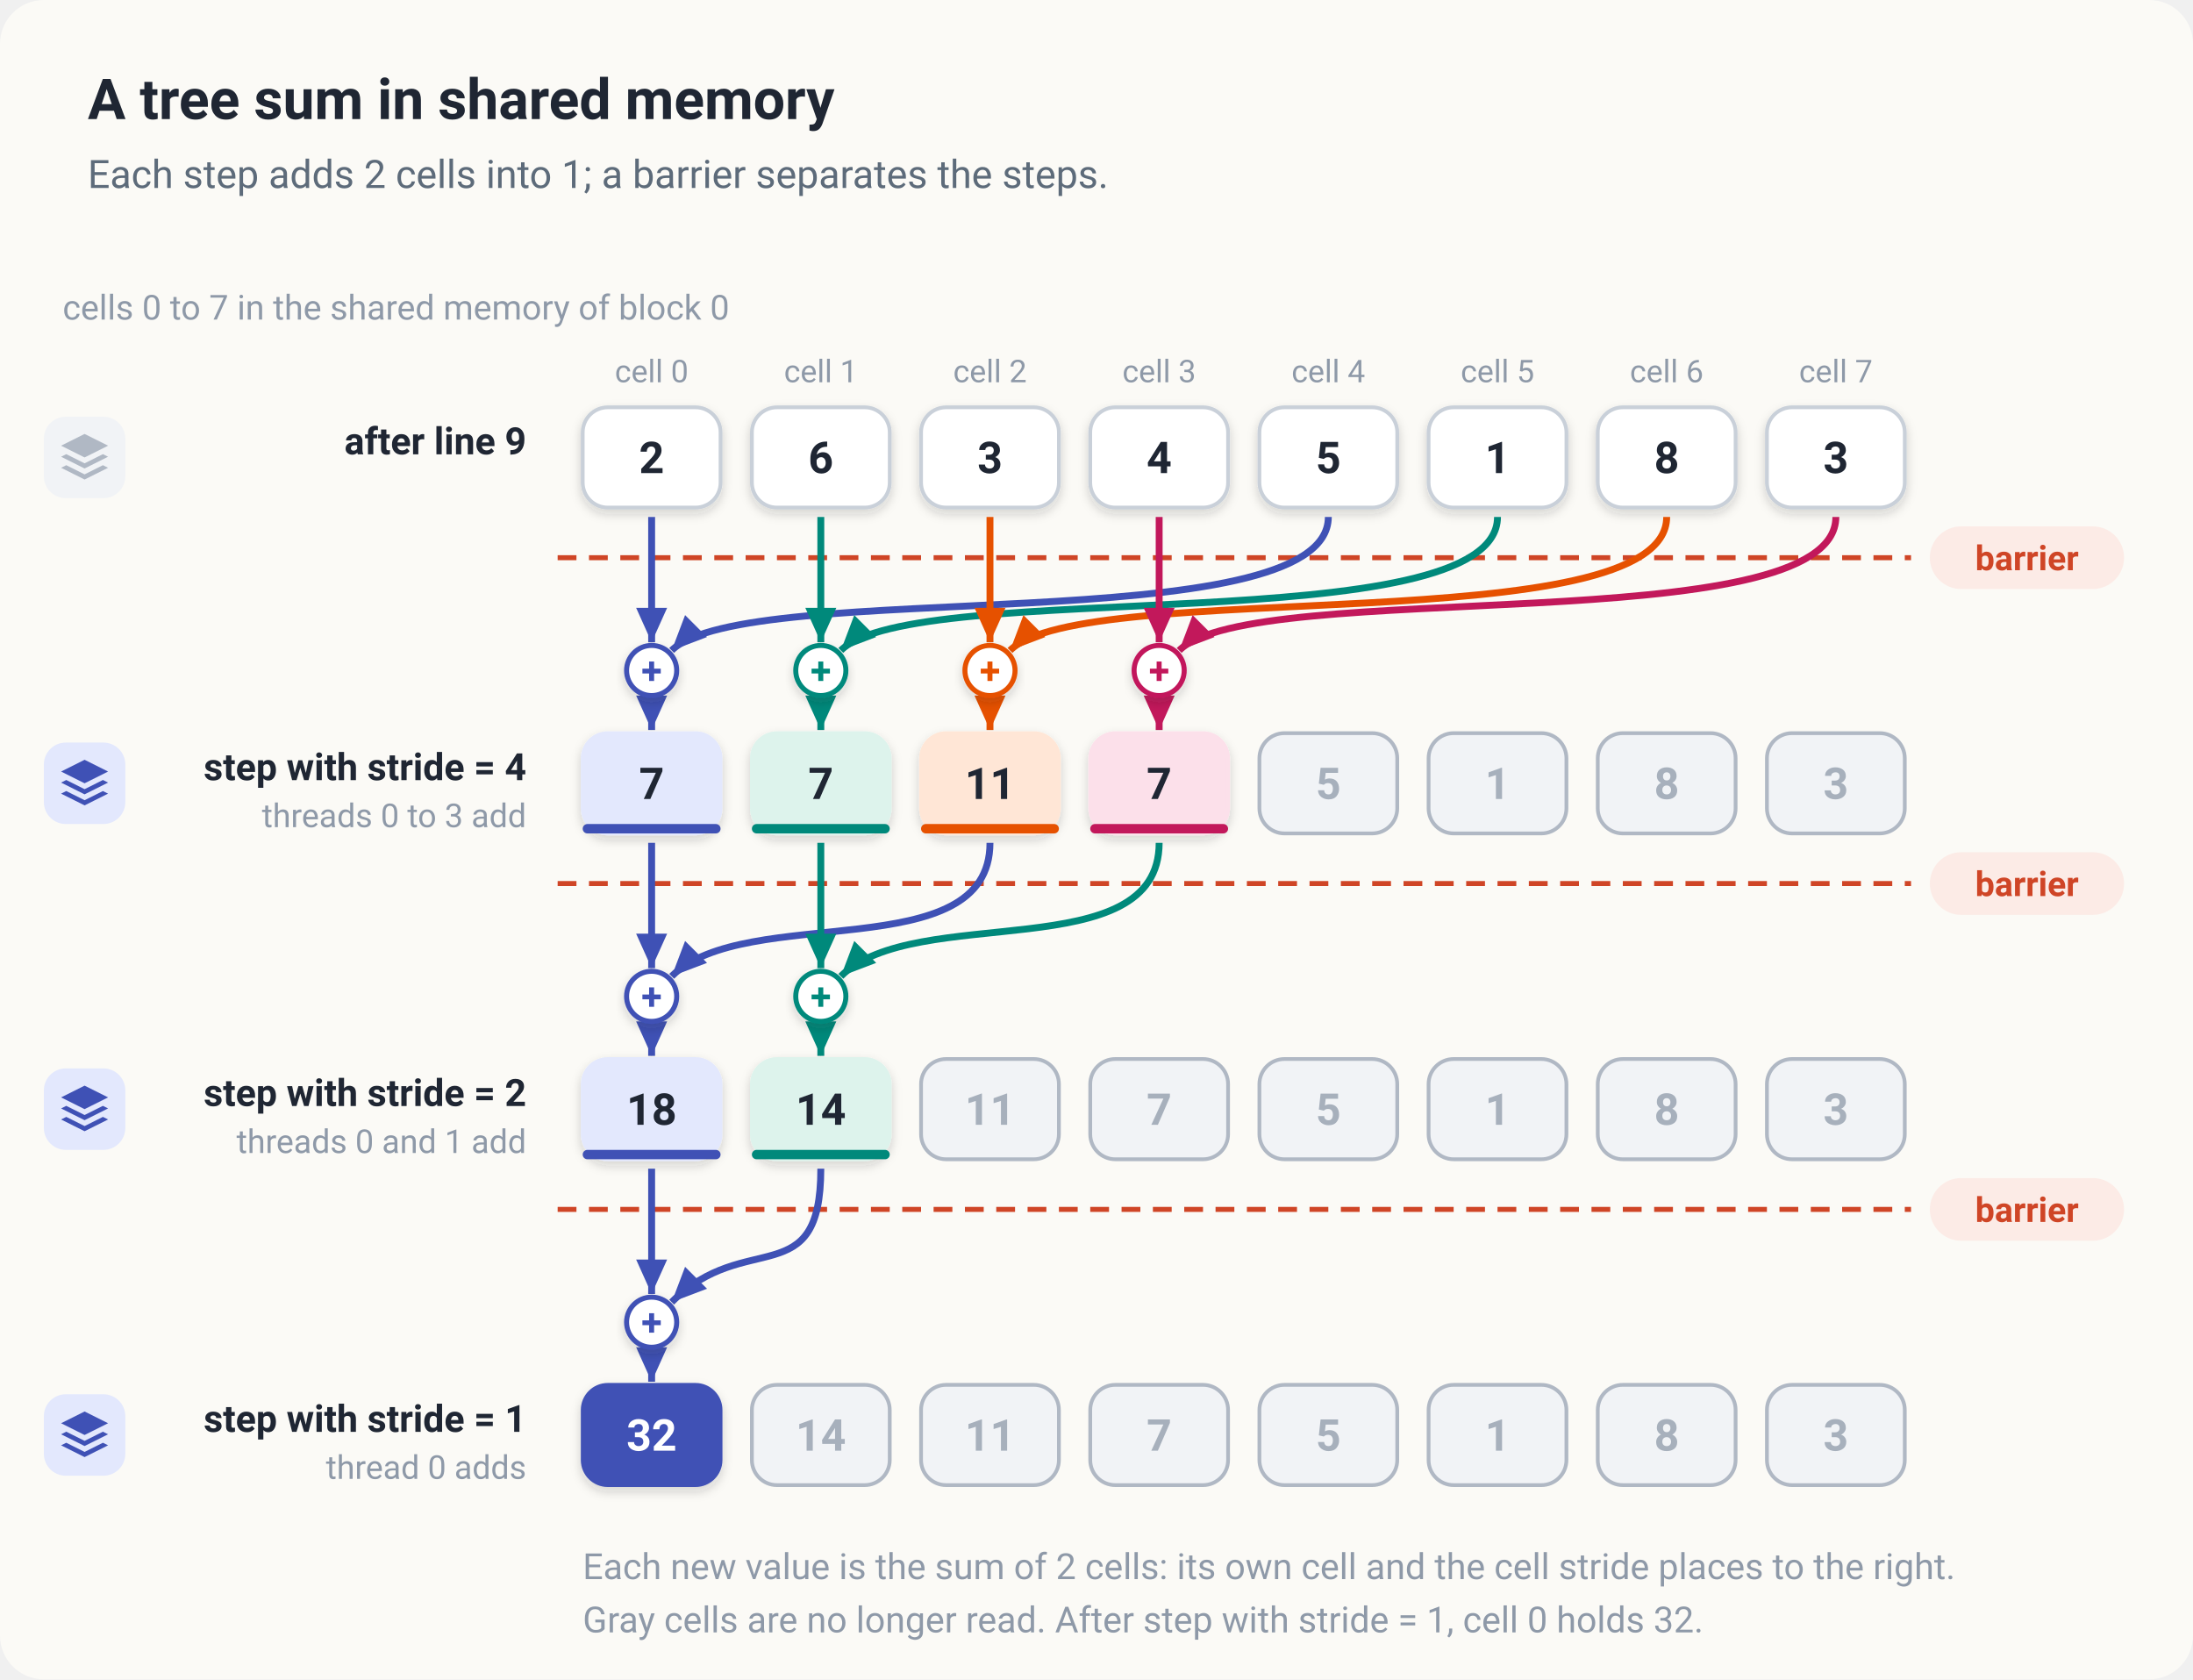
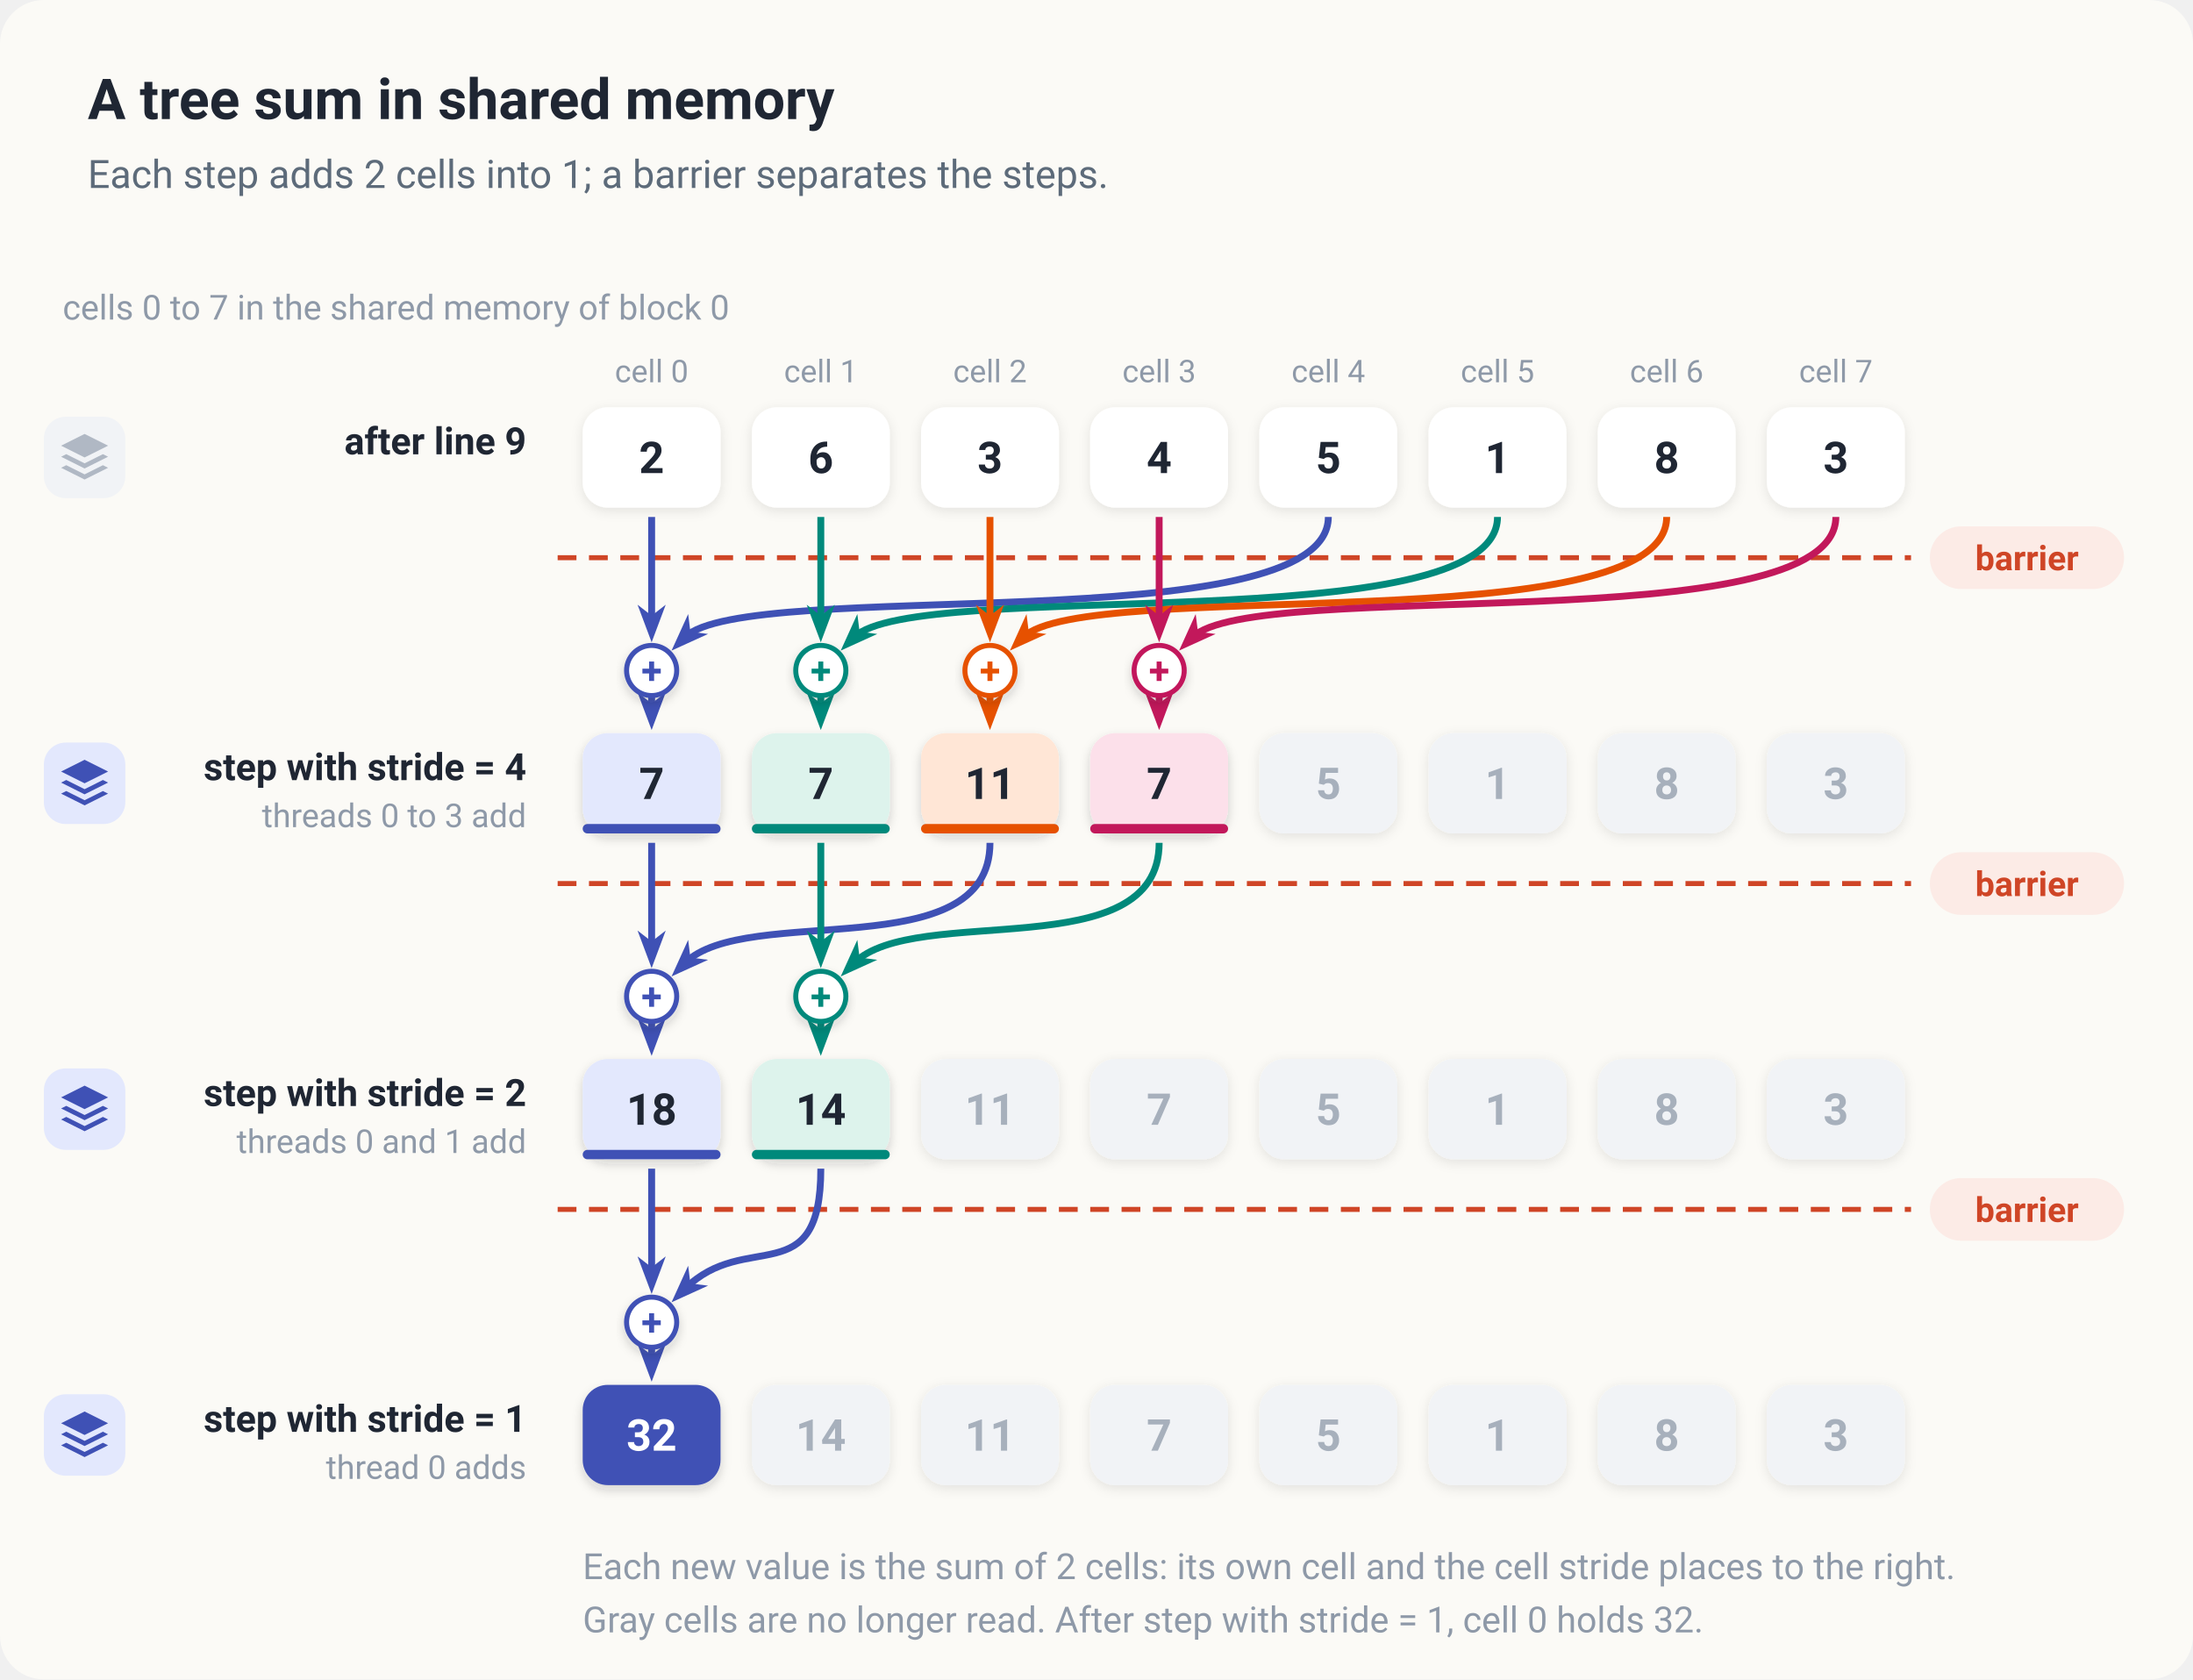
<svg xmlns="http://www.w3.org/2000/svg" viewBox="0 0 700 536" width="700" height="536" role="img" aria-label="The tree in the shared memory of block 0. The 8 cells start as 2, 6, 3, 4, 5, 1, 8, 3. In step with stride = 4, threads 0 to 3 each add 2 cells, its own cell and cell threadIdx.x + 4, into its own cell, giving 2 + 5 = 7, 6 + 1 = 7, 3 + 8 = 11 and 4 + 3 = 7. In step with stride = 2, threads 0 and 1 give 7 + 11 = 18 and 7 + 7 = 14. In step with stride = 1, thread 0 gives 18 + 14 = 32. Two arrows lead into every new value, and a barrier separates the steps.">
+   <defs>
+     <filter id="m3-shadow" x="-10%" y="-20%" width="120%" height="160%">
+       <feDropShadow dx="0" dy="1" stdDeviation="1" flood-color="#000" flood-opacity="0.18" />
+       <feDropShadow dx="0" dy="1" stdDeviation="2" flood-color="#000" flood-opacity="0.10" />
+     </filter>
+   </defs>
  <style>
    text { font-family: Roboto, Inter, "Segoe UI", "Helvetica Neue", Arial, sans-serif; }
    .mono { font-family: "JetBrains Mono", "SF Mono", Menlo, Consolas, monospace; }
  </style>
  <defs>
-     <marker id="m-hi" viewBox="0 0 10 10" refX="10" refY="5" markerUnits="userSpaceOnUse" markerWidth="11" markerHeight="11" orient="auto">
-       <path d="M0,0.5 L10,5 L0,9.5 Z" fill="#3F51B5" />
+     <marker id="m-hi" viewBox="0 0 12 9" refX="6" refY="4.5" markerUnits="userSpaceOnUse" markerWidth="12" markerHeight="9" orient="auto">
+       <path d="M0,0 L12,4.5 L0,9 L3.5,4.5 Z" fill="#3F51B5" />
    </marker>
-     <marker id="m-grey" viewBox="0 0 10 10" refX="10" refY="5" markerUnits="userSpaceOnUse" markerWidth="11" markerHeight="11" orient="auto">
-       <path d="M0,0.5 L10,5 L0,9.5 Z" fill="#8E99A8" />
+     <marker id="m-grey" viewBox="0 0 12 9" refX="6" refY="4.5" markerUnits="userSpaceOnUse" markerWidth="12" markerHeight="9" orient="auto">
+       <path d="M0,0 L12,4.5 L0,9 L3.5,4.5 Z" fill="#8E99A8" />
    </marker>
-     <marker id="m-red" viewBox="0 0 10 10" refX="10" refY="5" markerUnits="userSpaceOnUse" markerWidth="11" markerHeight="11" orient="auto">
-       <path d="M0,0.5 L10,5 L0,9.5 Z" fill="#C2412D" />
+     <marker id="m-red" viewBox="0 0 12 9" refX="6" refY="4.5" markerUnits="userSpaceOnUse" markerWidth="12" markerHeight="9" orient="auto">
+       <path d="M0,0 L12,4.5 L0,9 L3.5,4.5 Z" fill="#C2412D" />
    </marker>
-     <marker id="m-ink" viewBox="0 0 10 10" refX="10" refY="5" markerUnits="userSpaceOnUse" markerWidth="11" markerHeight="11" orient="auto">
-       <path d="M0,0.5 L10,5 L0,9.5 Z" fill="#1F2633" />
+     <marker id="m-ink" viewBox="0 0 12 9" refX="6" refY="4.5" markerUnits="userSpaceOnUse" markerWidth="12" markerHeight="9" orient="auto">
+       <path d="M0,0 L12,4.5 L0,9 L3.5,4.5 Z" fill="#1F2633" />
    </marker>
-     <marker id="m-green" viewBox="0 0 10 10" refX="10" refY="5" markerUnits="userSpaceOnUse" markerWidth="11" markerHeight="11" orient="auto">
-       <path d="M0,0.5 L10,5 L0,9.5 Z" fill="#2E8B57" />
+     <marker id="m-green" viewBox="0 0 12 9" refX="6" refY="4.5" markerUnits="userSpaceOnUse" markerWidth="12" markerHeight="9" orient="auto">
+       <path d="M0,0 L12,4.5 L0,9 L3.5,4.5 Z" fill="#2E8B57" />
    </marker>
-     <marker id="m-blue" viewBox="0 0 10 10" refX="10" refY="5" markerUnits="userSpaceOnUse" markerWidth="11" markerHeight="11" orient="auto">
-       <path d="M0,0.5 L10,5 L0,9.5 Z" fill="#3F51B5" />
+     <marker id="m-blue" viewBox="0 0 12 9" refX="6" refY="4.5" markerUnits="userSpaceOnUse" markerWidth="12" markerHeight="9" orient="auto">
+       <path d="M0,0 L12,4.5 L0,9 L3.5,4.5 Z" fill="#3F51B5" />
    </marker>
-     <marker id="m-mint" viewBox="0 0 10 10" refX="10" refY="5" markerUnits="userSpaceOnUse" markerWidth="11" markerHeight="11" orient="auto">
-       <path d="M0,0.5 L10,5 L0,9.5 Z" fill="#00897B" />
+     <marker id="m-mint" viewBox="0 0 12 9" refX="6" refY="4.5" markerUnits="userSpaceOnUse" markerWidth="12" markerHeight="9" orient="auto">
+       <path d="M0,0 L12,4.5 L0,9 L3.5,4.5 Z" fill="#00897B" />
    </marker>
-     <marker id="m-peach" viewBox="0 0 10 10" refX="10" refY="5" markerUnits="userSpaceOnUse" markerWidth="11" markerHeight="11" orient="auto">
-       <path d="M0,0.5 L10,5 L0,9.5 Z" fill="#E65100" />
+     <marker id="m-peach" viewBox="0 0 12 9" refX="6" refY="4.5" markerUnits="userSpaceOnUse" markerWidth="12" markerHeight="9" orient="auto">
+       <path d="M0,0 L12,4.5 L0,9 L3.5,4.5 Z" fill="#E65100" />
    </marker>
-     <marker id="m-pink" viewBox="0 0 10 10" refX="10" refY="5" markerUnits="userSpaceOnUse" markerWidth="11" markerHeight="11" orient="auto">
-       <path d="M0,0.5 L10,5 L0,9.5 Z" fill="#C2185B" />
+     <marker id="m-pink" viewBox="0 0 12 9" refX="6" refY="4.5" markerUnits="userSpaceOnUse" markerWidth="12" markerHeight="9" orient="auto">
+       <path d="M0,0 L12,4.5 L0,9 L3.5,4.5 Z" fill="#C2185B" />
    </marker>
    <filter id="elev" x="-20%" y="-20%" width="140%" height="160%">
      <feDropShadow dx="0" dy="1.5" stdDeviation="1.6" flood-color="#1F2633" flood-opacity="0.18" />
    </filter>
  </defs>
  <rect width="700" height="536" rx="14" fill="#FBFAF6" />
  <text x="28.0" y="38.0" font-size="18" fill="#1F2633" text-anchor="start" font-weight="700" xml:space="preserve">A tree sum in shared memory</text>
  <text x="28.0" y="60.0" font-size="12.5" fill="#5D6B7A" text-anchor="start" font-weight="400" xml:space="preserve">Each step adds 2 cells into 1; a barrier separates the steps.</text>
  <g transform="translate(0,78)">
    <text x="20.0" y="24.0" font-size="11" fill="#8E99A8" text-anchor="start" font-weight="400" xml:space="preserve">cells 0 to 7 in the shared memory of block 0</text>
    <text x="208.0" y="44.0" font-size="10" fill="#8E99A8" text-anchor="middle" font-weight="400" xml:space="preserve">cell 0</text>
    <text x="262.0" y="44.0" font-size="10" fill="#8E99A8" text-anchor="middle" font-weight="400" xml:space="preserve">cell 1</text>
    <text x="316.0" y="44.0" font-size="10" fill="#8E99A8" text-anchor="middle" font-weight="400" xml:space="preserve">cell 2</text>
    <text x="370.0" y="44.0" font-size="10" fill="#8E99A8" text-anchor="middle" font-weight="400" xml:space="preserve">cell 3</text>
    <text x="424.0" y="44.0" font-size="10" fill="#8E99A8" text-anchor="middle" font-weight="400" xml:space="preserve">cell 4</text>
    <text x="478.0" y="44.0" font-size="10" fill="#8E99A8" text-anchor="middle" font-weight="400" xml:space="preserve">cell 5</text>
    <text x="532.0" y="44.0" font-size="10" fill="#8E99A8" text-anchor="middle" font-weight="400" xml:space="preserve">cell 6</text>
    <text x="586.0" y="44.0" font-size="10" fill="#8E99A8" text-anchor="middle" font-weight="400" xml:space="preserve">cell 7</text>
-     <rect x="186.0" y="52.0" width="44.0" height="32.0" rx="8" fill="#FFFFFF" stroke="#C9D0D9" stroke-width="1.2" filter="url(#elev)" />
+     <rect filter="url(#m3-shadow)" x="186.0" y="52.0" width="44.0" height="32.0" rx="8" fill="#FFFFFF" stroke="none" stroke-width="1.2" />
    <text x="208.0" y="73.0" font-size="14" fill="#1F2633" text-anchor="middle" font-weight="600" xml:space="preserve">2</text>
-     <rect x="240.0" y="52.0" width="44.0" height="32.0" rx="8" fill="#FFFFFF" stroke="#C9D0D9" stroke-width="1.2" filter="url(#elev)" />
+     <rect filter="url(#m3-shadow)" x="240.0" y="52.0" width="44.0" height="32.0" rx="8" fill="#FFFFFF" stroke="none" stroke-width="1.2" />
    <text x="262.0" y="73.0" font-size="14" fill="#1F2633" text-anchor="middle" font-weight="600" xml:space="preserve">6</text>
-     <rect x="294.0" y="52.0" width="44.0" height="32.0" rx="8" fill="#FFFFFF" stroke="#C9D0D9" stroke-width="1.2" filter="url(#elev)" />
+     <rect filter="url(#m3-shadow)" x="294.0" y="52.0" width="44.0" height="32.0" rx="8" fill="#FFFFFF" stroke="none" stroke-width="1.2" />
    <text x="316.0" y="73.0" font-size="14" fill="#1F2633" text-anchor="middle" font-weight="600" xml:space="preserve">3</text>
-     <rect x="348.0" y="52.0" width="44.0" height="32.0" rx="8" fill="#FFFFFF" stroke="#C9D0D9" stroke-width="1.2" filter="url(#elev)" />
+     <rect filter="url(#m3-shadow)" x="348.0" y="52.0" width="44.0" height="32.0" rx="8" fill="#FFFFFF" stroke="none" stroke-width="1.2" />
    <text x="370.0" y="73.0" font-size="14" fill="#1F2633" text-anchor="middle" font-weight="600" xml:space="preserve">4</text>
-     <rect x="402.0" y="52.0" width="44.0" height="32.0" rx="8" fill="#FFFFFF" stroke="#C9D0D9" stroke-width="1.2" filter="url(#elev)" />
+     <rect filter="url(#m3-shadow)" x="402.0" y="52.0" width="44.0" height="32.0" rx="8" fill="#FFFFFF" stroke="none" stroke-width="1.2" />
    <text x="424.0" y="73.0" font-size="14" fill="#1F2633" text-anchor="middle" font-weight="600" xml:space="preserve">5</text>
-     <rect x="456.0" y="52.0" width="44.0" height="32.0" rx="8" fill="#FFFFFF" stroke="#C9D0D9" stroke-width="1.2" filter="url(#elev)" />
+     <rect filter="url(#m3-shadow)" x="456.0" y="52.0" width="44.0" height="32.0" rx="8" fill="#FFFFFF" stroke="none" stroke-width="1.2" />
    <text x="478.0" y="73.0" font-size="14" fill="#1F2633" text-anchor="middle" font-weight="600" xml:space="preserve">1</text>
-     <rect x="510.0" y="52.0" width="44.0" height="32.0" rx="8" fill="#FFFFFF" stroke="#C9D0D9" stroke-width="1.2" filter="url(#elev)" />
+     <rect filter="url(#m3-shadow)" x="510.0" y="52.0" width="44.0" height="32.0" rx="8" fill="#FFFFFF" stroke="none" stroke-width="1.2" />
    <text x="532.0" y="73.0" font-size="14" fill="#1F2633" text-anchor="middle" font-weight="600" xml:space="preserve">8</text>
-     <rect x="564.0" y="52.0" width="44.0" height="32.0" rx="8" fill="#FFFFFF" stroke="#C9D0D9" stroke-width="1.2" filter="url(#elev)" />
+     <rect filter="url(#m3-shadow)" x="564.0" y="52.0" width="44.0" height="32.0" rx="8" fill="#FFFFFF" stroke="none" stroke-width="1.2" />
    <text x="586.0" y="73.0" font-size="14" fill="#1F2633" text-anchor="middle" font-weight="600" xml:space="preserve">3</text>
    <rect x="14.0" y="55.0" width="26" height="26" rx="7" fill="#F1F3F6" />
    <path transform="translate(18.0,59.0) scale(0.75)" d="M12 2 2 7l10 5 10-5zm-7.8 8.6L2 11.7l10 5 10-5-2.2-1.1L12 14.5zm0 4.7L2 16.4l10 5 10-5-2.2-1.1L12 19.2z" fill="#B0B8C4" />
    <text x="168.0" y="67.0" font-size="12" fill="#1F2633" text-anchor="end" font-weight="700" xml:space="preserve">after line 9</text>
    <line x1="178.0" y1="100.0" x2="610.0" y2="100.0" stroke="#CF4526" stroke-width="1.6" stroke-dasharray="6 4" />
    <rect x="616.0" y="90.0" width="62" height="20" rx="10" fill="#FCEBE6" />
    <text x="647.0" y="104.0" font-size="11" fill="#CF4526" text-anchor="middle" font-weight="700" xml:space="preserve">barrier</text>
-     <path d="M208.0,87 L208.0,127" fill="none" stroke="#3F51B5" stroke-width="2.2" marker-end="url(#m-blue)" />
-     <path d="M424.0,87 C424.0,127 238.0,106.0 214.4,129.6" fill="none" stroke="#3F51B5" stroke-width="2.2" marker-end="url(#m-blue)" />
-     <path d="M208.0,144 L208.0,155" fill="none" stroke="#3F51B5" stroke-width="2.2" marker-end="url(#m-blue)" />
+     <path d="M208.0,87 L208.0,121.0" fill="none" stroke="#3F51B5" stroke-width="2.2" marker-end="url(#m-blue)" />
+     <path d="M424.0,87 C424.0,127 238.0,106.0 218.6,125.4" fill="none" stroke="#3F51B5" stroke-width="2.2" marker-end="url(#m-blue)" />
+     <path d="M208.0,144 L208.0,149.0" fill="none" stroke="#3F51B5" stroke-width="2.2" marker-end="url(#m-blue)" />
    <circle cx="208.0" cy="136.0" r="8" fill="#FFFFFF" stroke="#3F51B5" stroke-width="1.6" filter="url(#elev)" />
    <text x="208.0" y="140.2" font-size="12" fill="#3F51B5" text-anchor="middle" font-weight="700" xml:space="preserve">+</text>
-     <path d="M262.0,87 L262.0,127" fill="none" stroke="#00897B" stroke-width="2.2" marker-end="url(#m-mint)" />
-     <path d="M478.0,87 C478.0,127 292.0,106.0 268.4,129.6" fill="none" stroke="#00897B" stroke-width="2.2" marker-end="url(#m-mint)" />
-     <path d="M262.0,144 L262.0,155" fill="none" stroke="#00897B" stroke-width="2.2" marker-end="url(#m-mint)" />
+     <path d="M262.0,87 L262.0,121.0" fill="none" stroke="#00897B" stroke-width="2.2" marker-end="url(#m-mint)" />
+     <path d="M478.0,87 C478.0,127 292.0,106.0 272.6,125.4" fill="none" stroke="#00897B" stroke-width="2.2" marker-end="url(#m-mint)" />
+     <path d="M262.0,144 L262.0,149.0" fill="none" stroke="#00897B" stroke-width="2.2" marker-end="url(#m-mint)" />
    <circle cx="262.0" cy="136.0" r="8" fill="#FFFFFF" stroke="#00897B" stroke-width="1.6" filter="url(#elev)" />
    <text x="262.0" y="140.2" font-size="12" fill="#00897B" text-anchor="middle" font-weight="700" xml:space="preserve">+</text>
-     <path d="M316.0,87 L316.0,127" fill="none" stroke="#E65100" stroke-width="2.2" marker-end="url(#m-peach)" />
-     <path d="M532.0,87 C532.0,127 346.0,106.0 322.4,129.6" fill="none" stroke="#E65100" stroke-width="2.2" marker-end="url(#m-peach)" />
-     <path d="M316.0,144 L316.0,155" fill="none" stroke="#E65100" stroke-width="2.2" marker-end="url(#m-peach)" />
+     <path d="M316.0,87 L316.0,121.0" fill="none" stroke="#E65100" stroke-width="2.2" marker-end="url(#m-peach)" />
+     <path d="M532.0,87 C532.0,127 346.0,106.0 326.6,125.4" fill="none" stroke="#E65100" stroke-width="2.2" marker-end="url(#m-peach)" />
+     <path d="M316.0,144 L316.0,149.0" fill="none" stroke="#E65100" stroke-width="2.2" marker-end="url(#m-peach)" />
    <circle cx="316.0" cy="136.0" r="8" fill="#FFFFFF" stroke="#E65100" stroke-width="1.6" filter="url(#elev)" />
    <text x="316.0" y="140.2" font-size="12" fill="#E65100" text-anchor="middle" font-weight="700" xml:space="preserve">+</text>
-     <path d="M370.0,87 L370.0,127" fill="none" stroke="#C2185B" stroke-width="2.2" marker-end="url(#m-pink)" />
-     <path d="M586.0,87 C586.0,127 400.0,106.0 376.4,129.6" fill="none" stroke="#C2185B" stroke-width="2.2" marker-end="url(#m-pink)" />
-     <path d="M370.0,144 L370.0,155" fill="none" stroke="#C2185B" stroke-width="2.2" marker-end="url(#m-pink)" />
+     <path d="M370.0,87 L370.0,121.0" fill="none" stroke="#C2185B" stroke-width="2.2" marker-end="url(#m-pink)" />
+     <path d="M586.0,87 C586.0,127 400.0,106.0 380.6,125.4" fill="none" stroke="#C2185B" stroke-width="2.2" marker-end="url(#m-pink)" />
+     <path d="M370.0,144 L370.0,149.0" fill="none" stroke="#C2185B" stroke-width="2.2" marker-end="url(#m-pink)" />
    <circle cx="370.0" cy="136.0" r="8" fill="#FFFFFF" stroke="#C2185B" stroke-width="1.6" filter="url(#elev)" />
    <text x="370.0" y="140.2" font-size="12" fill="#C2185B" text-anchor="middle" font-weight="700" xml:space="preserve">+</text>
-     <rect x="186.0" y="156.0" width="44.0" height="32.0" rx="8" fill="#E3E8FD" stroke="#E3E8FD" stroke-width="1.2" filter="url(#elev)" />
+     <rect x="186.0" y="156.0" width="44.0" height="32.0" rx="8" fill="#E3E8FD" stroke="none" stroke-width="1.2" filter="url(#elev)" />
    <rect x="186.0" y="185.0" width="44.0" height="3" rx="1.5" fill="#3F51B5" />
    <text x="208.0" y="177.0" font-size="14" fill="#1F2633" text-anchor="middle" font-weight="600" xml:space="preserve">7</text>
-     <rect x="240.0" y="156.0" width="44.0" height="32.0" rx="8" fill="#DDF3EC" stroke="#DDF3EC" stroke-width="1.2" filter="url(#elev)" />
+     <rect x="240.0" y="156.0" width="44.0" height="32.0" rx="8" fill="#DDF3EC" stroke="none" stroke-width="1.2" filter="url(#elev)" />
    <rect x="240.0" y="185.0" width="44.0" height="3" rx="1.5" fill="#00897B" />
    <text x="262.0" y="177.0" font-size="14" fill="#1F2633" text-anchor="middle" font-weight="600" xml:space="preserve">7</text>
-     <rect x="294.0" y="156.0" width="44.0" height="32.0" rx="8" fill="#FFE6D6" stroke="#FFE6D6" stroke-width="1.2" filter="url(#elev)" />
+     <rect x="294.0" y="156.0" width="44.0" height="32.0" rx="8" fill="#FFE6D6" stroke="none" stroke-width="1.2" filter="url(#elev)" />
    <rect x="294.0" y="185.0" width="44.0" height="3" rx="1.5" fill="#E65100" />
    <text x="316.0" y="177.0" font-size="14" fill="#1F2633" text-anchor="middle" font-weight="600" xml:space="preserve">11</text>
-     <rect x="348.0" y="156.0" width="44.0" height="32.0" rx="8" fill="#FCE0EA" stroke="#FCE0EA" stroke-width="1.2" filter="url(#elev)" />
+     <rect x="348.0" y="156.0" width="44.0" height="32.0" rx="8" fill="#FCE0EA" stroke="none" stroke-width="1.2" filter="url(#elev)" />
    <rect x="348.0" y="185.0" width="44.0" height="3" rx="1.5" fill="#C2185B" />
    <text x="370.0" y="177.0" font-size="14" fill="#1F2633" text-anchor="middle" font-weight="600" xml:space="preserve">7</text>
-     <rect x="402.0" y="156.0" width="44.0" height="32.0" rx="8" fill="#F1F3F6" stroke="#B0B8C4" stroke-width="1.2" />
+     <rect filter="url(#m3-shadow)" x="402.0" y="156.0" width="44.0" height="32.0" rx="8" fill="#F1F3F6" stroke="none" stroke-width="1.2" />
    <text x="424.0" y="177.0" font-size="14" fill="#A7B0BC" text-anchor="middle" font-weight="600" xml:space="preserve">5</text>
-     <rect x="456.0" y="156.0" width="44.0" height="32.0" rx="8" fill="#F1F3F6" stroke="#B0B8C4" stroke-width="1.2" />
+     <rect filter="url(#m3-shadow)" x="456.0" y="156.0" width="44.0" height="32.0" rx="8" fill="#F1F3F6" stroke="none" stroke-width="1.2" />
    <text x="478.0" y="177.0" font-size="14" fill="#A7B0BC" text-anchor="middle" font-weight="600" xml:space="preserve">1</text>
-     <rect x="510.0" y="156.0" width="44.0" height="32.0" rx="8" fill="#F1F3F6" stroke="#B0B8C4" stroke-width="1.2" />
+     <rect filter="url(#m3-shadow)" x="510.0" y="156.0" width="44.0" height="32.0" rx="8" fill="#F1F3F6" stroke="none" stroke-width="1.2" />
    <text x="532.0" y="177.0" font-size="14" fill="#A7B0BC" text-anchor="middle" font-weight="600" xml:space="preserve">8</text>
-     <rect x="564.0" y="156.0" width="44.0" height="32.0" rx="8" fill="#F1F3F6" stroke="#B0B8C4" stroke-width="1.2" />
+     <rect filter="url(#m3-shadow)" x="564.0" y="156.0" width="44.0" height="32.0" rx="8" fill="#F1F3F6" stroke="none" stroke-width="1.2" />
    <text x="586.0" y="177.0" font-size="14" fill="#A7B0BC" text-anchor="middle" font-weight="600" xml:space="preserve">3</text>
    <rect x="14.0" y="159.0" width="26" height="26" rx="7" fill="#E3E8FD" />
    <path transform="translate(18.0,163.0) scale(0.75)" d="M12 2 2 7l10 5 10-5zm-7.8 8.6L2 11.7l10 5 10-5-2.2-1.1L12 14.5zm0 4.7L2 16.4l10 5 10-5-2.2-1.1L12 19.2z" fill="#3F51B5" />
    <text x="168.0" y="171.0" font-size="12" fill="#1F2633" text-anchor="end" font-weight="700" xml:space="preserve">step with stride = 4</text>
    <text x="168.0" y="186.0" font-size="10.5" fill="#8E99A8" text-anchor="end" font-weight="400" xml:space="preserve">threads 0 to 3 add</text>
    <line x1="178.0" y1="204.0" x2="610.0" y2="204.0" stroke="#CF4526" stroke-width="1.6" stroke-dasharray="6 4" />
    <rect x="616.0" y="194.0" width="62" height="20" rx="10" fill="#FCEBE6" />
    <text x="647.0" y="208.0" font-size="11" fill="#CF4526" text-anchor="middle" font-weight="700" xml:space="preserve">barrier</text>
-     <path d="M208.0,191 L208.0,231" fill="none" stroke="#3F51B5" stroke-width="2.2" marker-end="url(#m-blue)" />
-     <path d="M316.0,191 C316.0,231 238.0,210.0 214.4,233.6" fill="none" stroke="#3F51B5" stroke-width="2.2" marker-end="url(#m-blue)" />
-     <path d="M208.0,248 L208.0,259" fill="none" stroke="#3F51B5" stroke-width="2.2" marker-end="url(#m-blue)" />
+     <path d="M208.0,191 L208.0,225.0" fill="none" stroke="#3F51B5" stroke-width="2.2" marker-end="url(#m-blue)" />
+     <path d="M316.0,191 C316.0,231 238.0,210.0 218.6,229.4" fill="none" stroke="#3F51B5" stroke-width="2.2" marker-end="url(#m-blue)" />
+     <path d="M208.0,248 L208.0,253.0" fill="none" stroke="#3F51B5" stroke-width="2.2" marker-end="url(#m-blue)" />
    <circle cx="208.0" cy="240.0" r="8" fill="#FFFFFF" stroke="#3F51B5" stroke-width="1.6" filter="url(#elev)" />
    <text x="208.0" y="244.2" font-size="12" fill="#3F51B5" text-anchor="middle" font-weight="700" xml:space="preserve">+</text>
-     <path d="M262.0,191 L262.0,231" fill="none" stroke="#00897B" stroke-width="2.2" marker-end="url(#m-mint)" />
-     <path d="M370.0,191 C370.0,231 292.0,210.0 268.4,233.6" fill="none" stroke="#00897B" stroke-width="2.2" marker-end="url(#m-mint)" />
-     <path d="M262.0,248 L262.0,259" fill="none" stroke="#00897B" stroke-width="2.2" marker-end="url(#m-mint)" />
+     <path d="M262.0,191 L262.0,225.0" fill="none" stroke="#00897B" stroke-width="2.2" marker-end="url(#m-mint)" />
+     <path d="M370.0,191 C370.0,231 292.0,210.0 272.6,229.4" fill="none" stroke="#00897B" stroke-width="2.2" marker-end="url(#m-mint)" />
+     <path d="M262.0,248 L262.0,253.0" fill="none" stroke="#00897B" stroke-width="2.2" marker-end="url(#m-mint)" />
    <circle cx="262.0" cy="240.0" r="8" fill="#FFFFFF" stroke="#00897B" stroke-width="1.6" filter="url(#elev)" />
    <text x="262.0" y="244.2" font-size="12" fill="#00897B" text-anchor="middle" font-weight="700" xml:space="preserve">+</text>
-     <rect x="186.0" y="260.0" width="44.0" height="32.0" rx="8" fill="#E3E8FD" stroke="#E3E8FD" stroke-width="1.2" filter="url(#elev)" />
+     <rect x="186.0" y="260.0" width="44.0" height="32.0" rx="8" fill="#E3E8FD" stroke="none" stroke-width="1.2" filter="url(#elev)" />
    <rect x="186.0" y="289.0" width="44.0" height="3" rx="1.5" fill="#3F51B5" />
    <text x="208.0" y="281.0" font-size="14" fill="#1F2633" text-anchor="middle" font-weight="600" xml:space="preserve">18</text>
-     <rect x="240.0" y="260.0" width="44.0" height="32.0" rx="8" fill="#DDF3EC" stroke="#DDF3EC" stroke-width="1.2" filter="url(#elev)" />
+     <rect x="240.0" y="260.0" width="44.0" height="32.0" rx="8" fill="#DDF3EC" stroke="none" stroke-width="1.2" filter="url(#elev)" />
    <rect x="240.0" y="289.0" width="44.0" height="3" rx="1.5" fill="#00897B" />
    <text x="262.0" y="281.0" font-size="14" fill="#1F2633" text-anchor="middle" font-weight="600" xml:space="preserve">14</text>
-     <rect x="294.0" y="260.0" width="44.0" height="32.0" rx="8" fill="#F1F3F6" stroke="#B0B8C4" stroke-width="1.2" />
+     <rect filter="url(#m3-shadow)" x="294.0" y="260.0" width="44.0" height="32.0" rx="8" fill="#F1F3F6" stroke="none" stroke-width="1.2" />
    <text x="316.0" y="281.0" font-size="14" fill="#A7B0BC" text-anchor="middle" font-weight="600" xml:space="preserve">11</text>
-     <rect x="348.0" y="260.0" width="44.0" height="32.0" rx="8" fill="#F1F3F6" stroke="#B0B8C4" stroke-width="1.2" />
+     <rect filter="url(#m3-shadow)" x="348.0" y="260.0" width="44.0" height="32.0" rx="8" fill="#F1F3F6" stroke="none" stroke-width="1.2" />
    <text x="370.0" y="281.0" font-size="14" fill="#A7B0BC" text-anchor="middle" font-weight="600" xml:space="preserve">7</text>
-     <rect x="402.0" y="260.0" width="44.0" height="32.0" rx="8" fill="#F1F3F6" stroke="#B0B8C4" stroke-width="1.2" />
+     <rect filter="url(#m3-shadow)" x="402.0" y="260.0" width="44.0" height="32.0" rx="8" fill="#F1F3F6" stroke="none" stroke-width="1.2" />
    <text x="424.0" y="281.0" font-size="14" fill="#A7B0BC" text-anchor="middle" font-weight="600" xml:space="preserve">5</text>
-     <rect x="456.0" y="260.0" width="44.0" height="32.0" rx="8" fill="#F1F3F6" stroke="#B0B8C4" stroke-width="1.2" />
+     <rect filter="url(#m3-shadow)" x="456.0" y="260.0" width="44.0" height="32.0" rx="8" fill="#F1F3F6" stroke="none" stroke-width="1.2" />
    <text x="478.0" y="281.0" font-size="14" fill="#A7B0BC" text-anchor="middle" font-weight="600" xml:space="preserve">1</text>
-     <rect x="510.0" y="260.0" width="44.0" height="32.0" rx="8" fill="#F1F3F6" stroke="#B0B8C4" stroke-width="1.2" />
+     <rect filter="url(#m3-shadow)" x="510.0" y="260.0" width="44.0" height="32.0" rx="8" fill="#F1F3F6" stroke="none" stroke-width="1.2" />
    <text x="532.0" y="281.0" font-size="14" fill="#A7B0BC" text-anchor="middle" font-weight="600" xml:space="preserve">8</text>
-     <rect x="564.0" y="260.0" width="44.0" height="32.0" rx="8" fill="#F1F3F6" stroke="#B0B8C4" stroke-width="1.2" />
+     <rect filter="url(#m3-shadow)" x="564.0" y="260.0" width="44.0" height="32.0" rx="8" fill="#F1F3F6" stroke="none" stroke-width="1.2" />
    <text x="586.0" y="281.0" font-size="14" fill="#A7B0BC" text-anchor="middle" font-weight="600" xml:space="preserve">3</text>
    <rect x="14.0" y="263.0" width="26" height="26" rx="7" fill="#E3E8FD" />
    <path transform="translate(18.0,267.0) scale(0.75)" d="M12 2 2 7l10 5 10-5zm-7.8 8.6L2 11.7l10 5 10-5-2.2-1.1L12 14.5zm0 4.7L2 16.4l10 5 10-5-2.2-1.1L12 19.2z" fill="#3F51B5" />
    <text x="168.0" y="275.0" font-size="12" fill="#1F2633" text-anchor="end" font-weight="700" xml:space="preserve">step with stride = 2</text>
    <text x="168.0" y="290.0" font-size="10.5" fill="#8E99A8" text-anchor="end" font-weight="400" xml:space="preserve">threads 0 and 1 add</text>
    <line x1="178.0" y1="308.0" x2="610.0" y2="308.0" stroke="#CF4526" stroke-width="1.6" stroke-dasharray="6 4" />
    <rect x="616.0" y="298.0" width="62" height="20" rx="10" fill="#FCEBE6" />
    <text x="647.0" y="312.0" font-size="11" fill="#CF4526" text-anchor="middle" font-weight="700" xml:space="preserve">barrier</text>
-     <path d="M208.0,295 L208.0,335" fill="none" stroke="#3F51B5" stroke-width="2.2" marker-end="url(#m-blue)" />
-     <path d="M262.0,295 C262.0,335 238.0,314.0 214.4,337.6" fill="none" stroke="#3F51B5" stroke-width="2.2" marker-end="url(#m-blue)" />
-     <path d="M208.0,352 L208.0,363" fill="none" stroke="#3F51B5" stroke-width="2.2" marker-end="url(#m-blue)" />
+     <path d="M208.0,295 L208.0,329.0" fill="none" stroke="#3F51B5" stroke-width="2.2" marker-end="url(#m-blue)" />
+     <path d="M262.0,295 C262.0,335 238.0,314.0 218.6,333.4" fill="none" stroke="#3F51B5" stroke-width="2.2" marker-end="url(#m-blue)" />
+     <path d="M208.0,352 L208.0,357.0" fill="none" stroke="#3F51B5" stroke-width="2.2" marker-end="url(#m-blue)" />
    <circle cx="208.0" cy="344.0" r="8" fill="#FFFFFF" stroke="#3F51B5" stroke-width="1.6" filter="url(#elev)" />
    <text x="208.0" y="348.2" font-size="12" fill="#3F51B5" text-anchor="middle" font-weight="700" xml:space="preserve">+</text>
-     <rect x="186.0" y="364.0" width="44.0" height="32.0" rx="8" fill="#3F51B5" stroke="#3F51B5" stroke-width="1.2" filter="url(#elev)" />
+     <rect x="186.0" y="364.0" width="44.0" height="32.0" rx="8" fill="#3F51B5" stroke="none" stroke-width="1.2" filter="url(#elev)" />
    <text x="208.0" y="385.0" font-size="14" fill="#FFFFFF" text-anchor="middle" font-weight="700" xml:space="preserve">32</text>
-     <rect x="240.0" y="364.0" width="44.0" height="32.0" rx="8" fill="#F1F3F6" stroke="#B0B8C4" stroke-width="1.2" />
+     <rect filter="url(#m3-shadow)" x="240.0" y="364.0" width="44.0" height="32.0" rx="8" fill="#F1F3F6" stroke="none" stroke-width="1.2" />
    <text x="262.0" y="385.0" font-size="14" fill="#A7B0BC" text-anchor="middle" font-weight="600" xml:space="preserve">14</text>
-     <rect x="294.0" y="364.0" width="44.0" height="32.0" rx="8" fill="#F1F3F6" stroke="#B0B8C4" stroke-width="1.2" />
+     <rect filter="url(#m3-shadow)" x="294.0" y="364.0" width="44.0" height="32.0" rx="8" fill="#F1F3F6" stroke="none" stroke-width="1.2" />
    <text x="316.0" y="385.0" font-size="14" fill="#A7B0BC" text-anchor="middle" font-weight="600" xml:space="preserve">11</text>
-     <rect x="348.0" y="364.0" width="44.0" height="32.0" rx="8" fill="#F1F3F6" stroke="#B0B8C4" stroke-width="1.2" />
+     <rect filter="url(#m3-shadow)" x="348.0" y="364.0" width="44.0" height="32.0" rx="8" fill="#F1F3F6" stroke="none" stroke-width="1.2" />
    <text x="370.0" y="385.0" font-size="14" fill="#A7B0BC" text-anchor="middle" font-weight="600" xml:space="preserve">7</text>
-     <rect x="402.0" y="364.0" width="44.0" height="32.0" rx="8" fill="#F1F3F6" stroke="#B0B8C4" stroke-width="1.2" />
+     <rect filter="url(#m3-shadow)" x="402.0" y="364.0" width="44.0" height="32.0" rx="8" fill="#F1F3F6" stroke="none" stroke-width="1.2" />
    <text x="424.0" y="385.0" font-size="14" fill="#A7B0BC" text-anchor="middle" font-weight="600" xml:space="preserve">5</text>
-     <rect x="456.0" y="364.0" width="44.0" height="32.0" rx="8" fill="#F1F3F6" stroke="#B0B8C4" stroke-width="1.2" />
+     <rect filter="url(#m3-shadow)" x="456.0" y="364.0" width="44.0" height="32.0" rx="8" fill="#F1F3F6" stroke="none" stroke-width="1.2" />
    <text x="478.0" y="385.0" font-size="14" fill="#A7B0BC" text-anchor="middle" font-weight="600" xml:space="preserve">1</text>
-     <rect x="510.0" y="364.0" width="44.0" height="32.0" rx="8" fill="#F1F3F6" stroke="#B0B8C4" stroke-width="1.2" />
+     <rect filter="url(#m3-shadow)" x="510.0" y="364.0" width="44.0" height="32.0" rx="8" fill="#F1F3F6" stroke="none" stroke-width="1.2" />
    <text x="532.0" y="385.0" font-size="14" fill="#A7B0BC" text-anchor="middle" font-weight="600" xml:space="preserve">8</text>
-     <rect x="564.0" y="364.0" width="44.0" height="32.0" rx="8" fill="#F1F3F6" stroke="#B0B8C4" stroke-width="1.2" />
+     <rect filter="url(#m3-shadow)" x="564.0" y="364.0" width="44.0" height="32.0" rx="8" fill="#F1F3F6" stroke="none" stroke-width="1.2" />
    <text x="586.0" y="385.0" font-size="14" fill="#A7B0BC" text-anchor="middle" font-weight="600" xml:space="preserve">3</text>
    <rect x="14.0" y="367.0" width="26" height="26" rx="7" fill="#E3E8FD" />
    <path transform="translate(18.0,371.0) scale(0.75)" d="M12 2 2 7l10 5 10-5zm-7.8 8.6L2 11.7l10 5 10-5-2.2-1.1L12 14.5zm0 4.7L2 16.4l10 5 10-5-2.2-1.1L12 19.2z" fill="#3F51B5" />
    <text x="168.0" y="379.0" font-size="12" fill="#1F2633" text-anchor="end" font-weight="700" xml:space="preserve">step with stride = 1</text>
    <text x="168.0" y="394.0" font-size="10.5" fill="#8E99A8" text-anchor="end" font-weight="400" xml:space="preserve">thread 0 adds</text>
    <text x="186.0" y="426.0" font-size="11.5" fill="#8E99A8" text-anchor="start" font-weight="400" xml:space="preserve">Each new value is the sum of 2 cells: its own cell and the cell stride places to the right.</text>
    <text x="186.0" y="443.0" font-size="11.5" fill="#8E99A8" text-anchor="start" font-weight="400" xml:space="preserve">Gray cells are no longer read. After step with stride = 1, cell 0 holds 32.</text>
  </g>
</svg>
